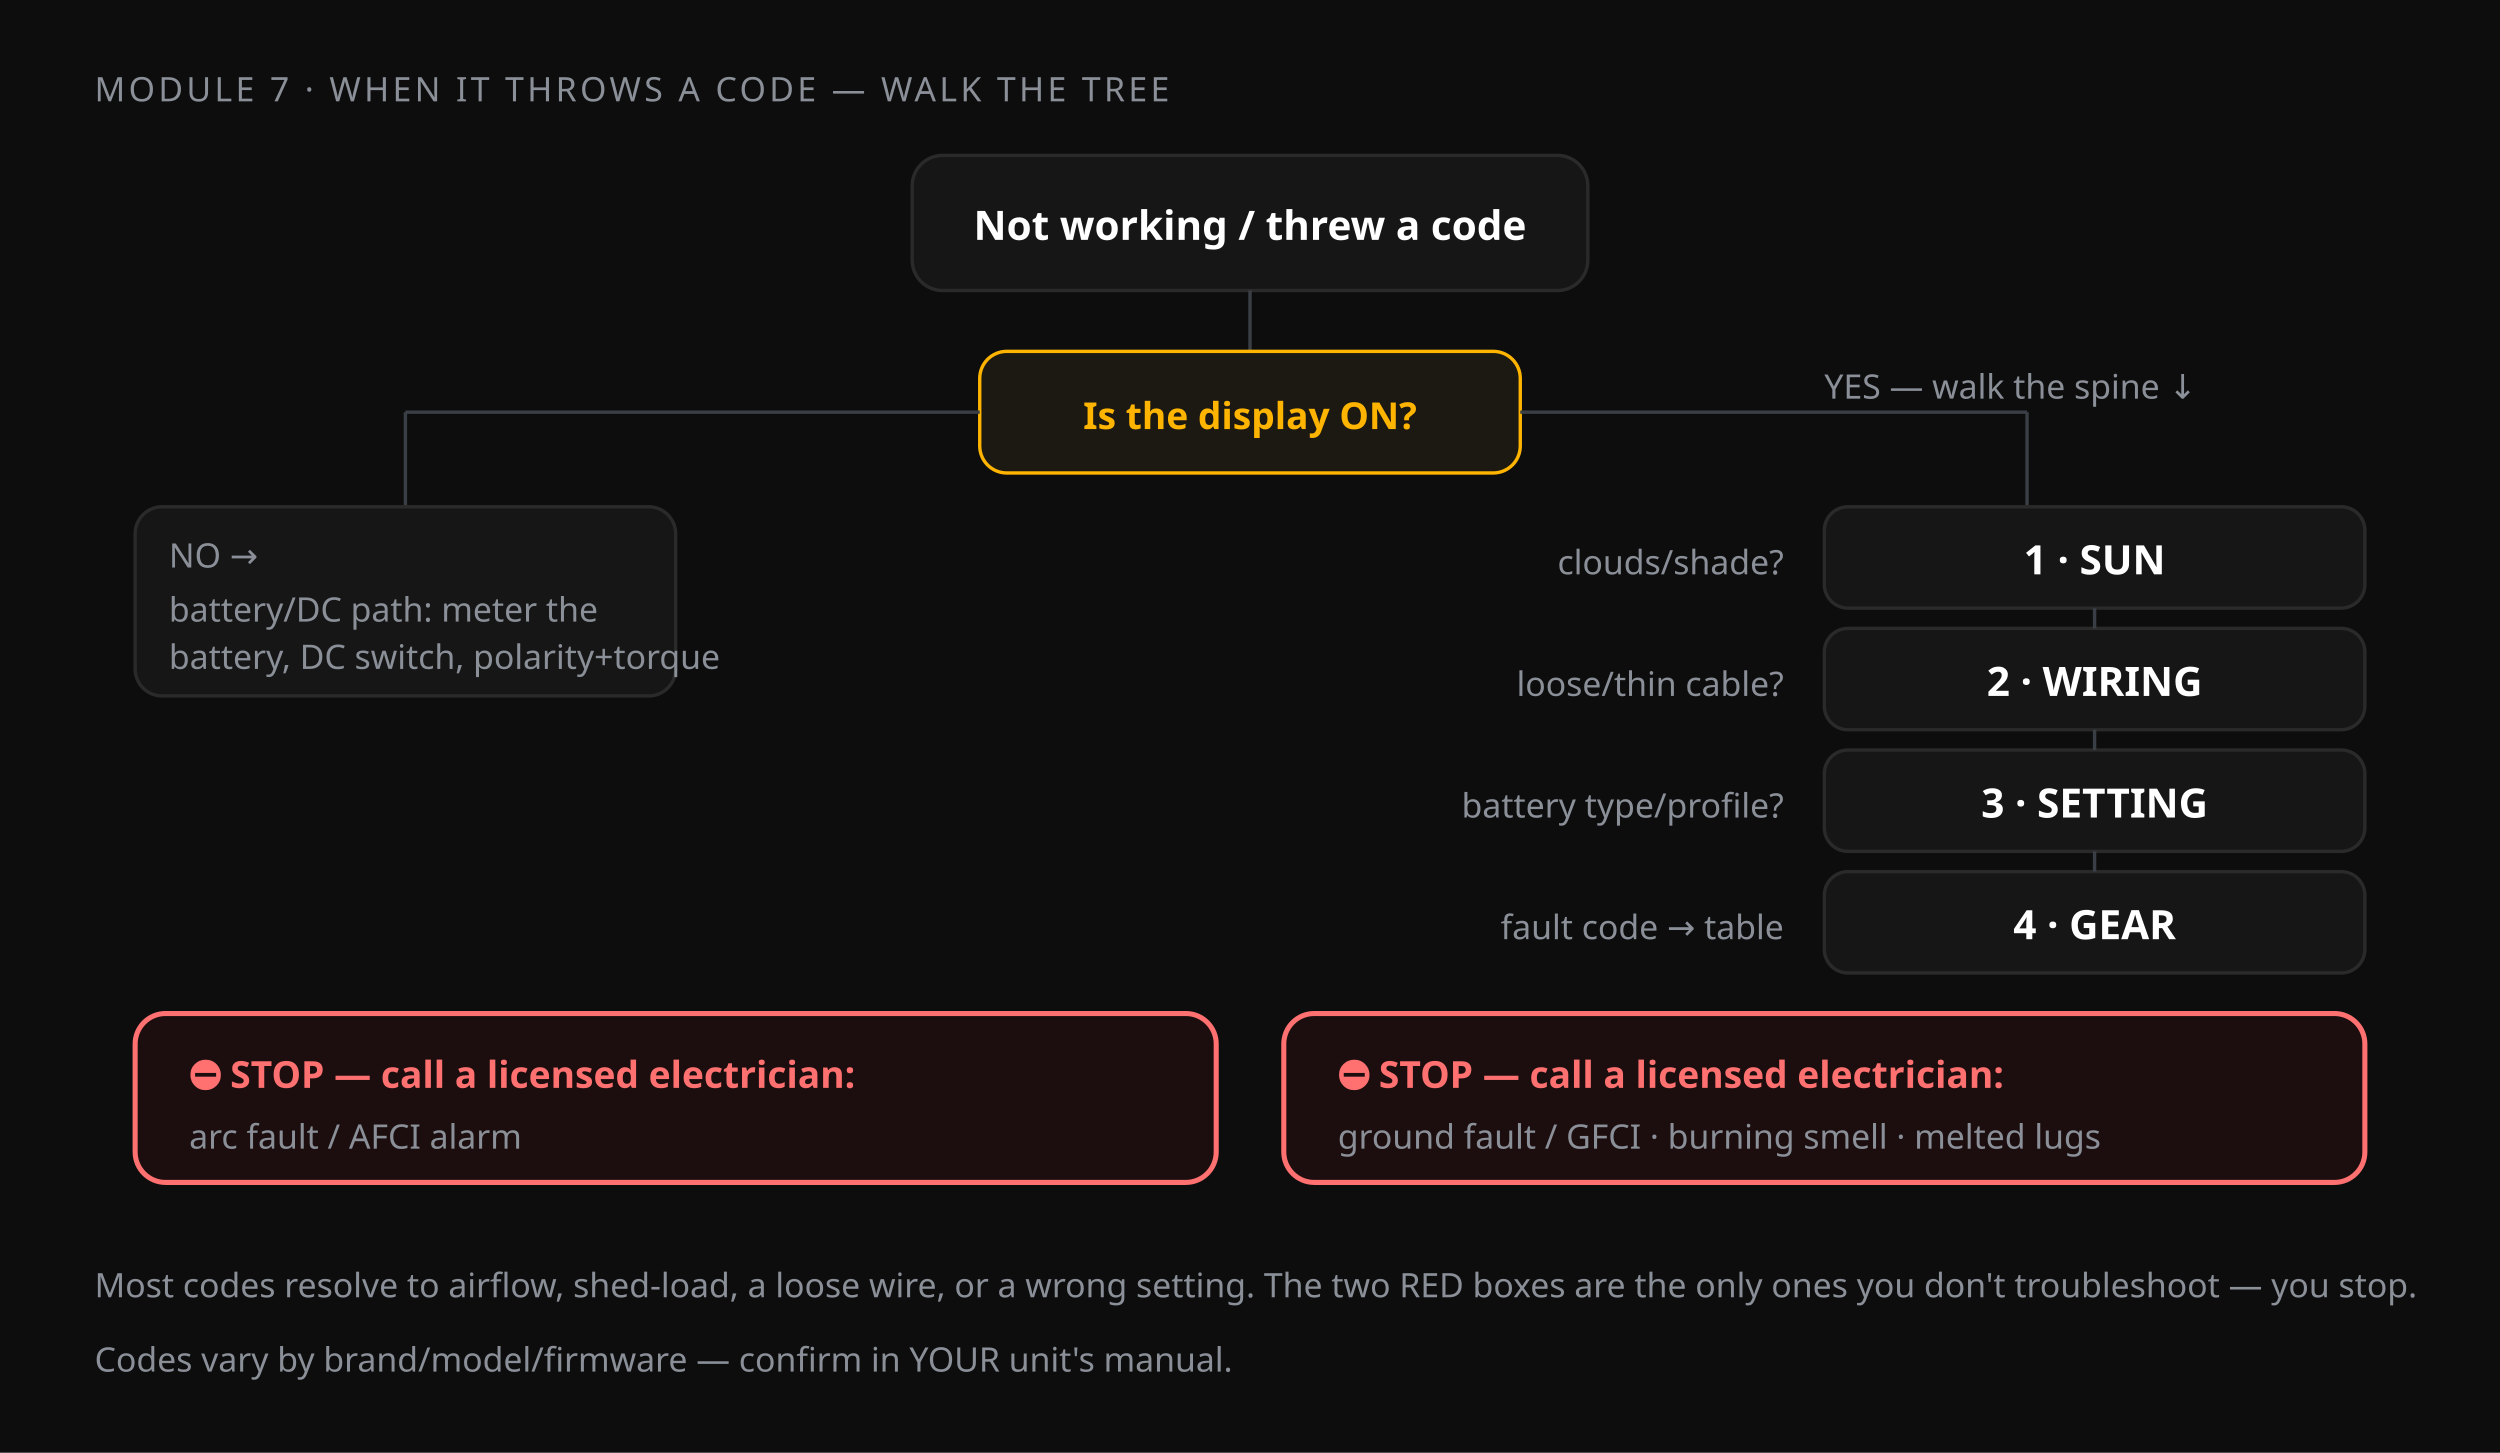
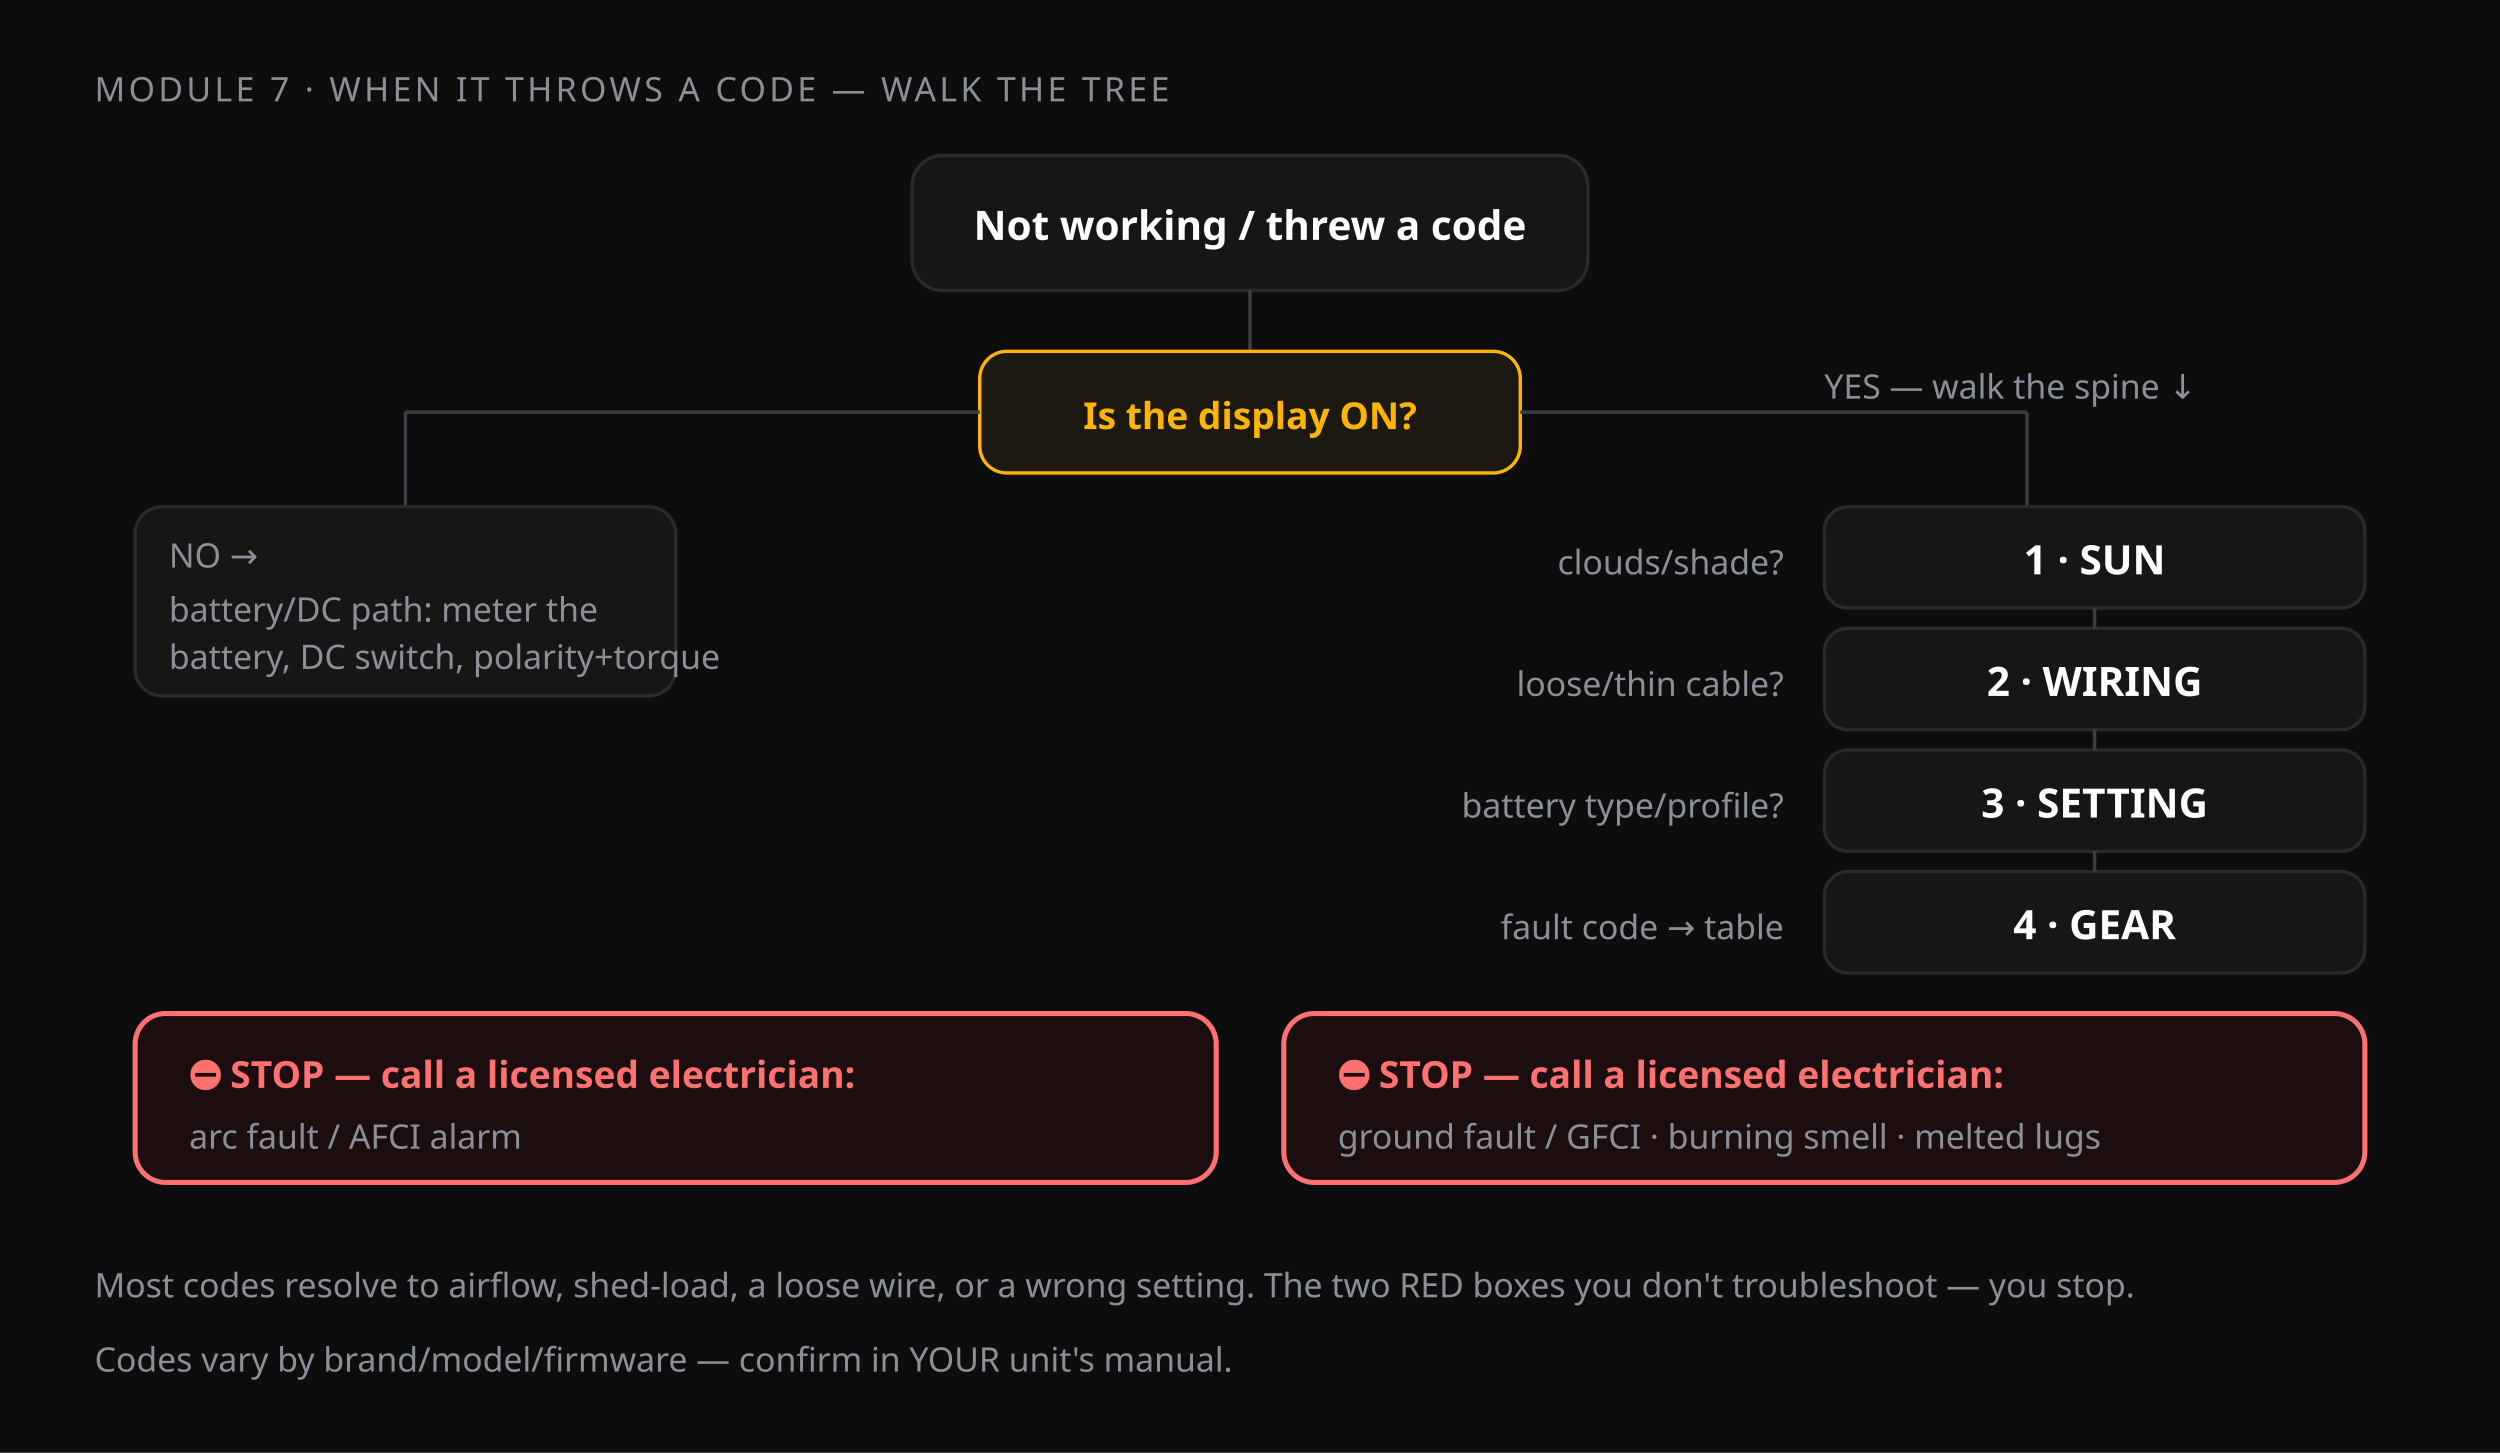
<svg xmlns="http://www.w3.org/2000/svg" viewBox="0 0 740 430" role="img" aria-labelledby="t">
  <style>text{font-family:'DM Sans',system-ui,sans-serif;fill:#fff}.lbl{font-size:10px;fill:#8a8f98;letter-spacing:.1em}.p{font-size:12px;font-weight:700;fill:#fff}.q{font-size:10px;fill:#8a8f98}.gate{font-size:11px;font-weight:700;fill:#ffb400}.red{font-size:11px;font-weight:700;fill:#ff7070}</style>
  <rect width="740" height="430" fill="#0d0d0d" />
  <text x="28" y="30" class="lbl">MODULE 7 · WHEN IT THROWS A CODE — WALK THE TREE</text>
  <rect x="270" y="46" width="200" height="40" rx="9" fill="#161616" stroke="#2a2a2a" />
  <text x="370" y="71" text-anchor="middle" class="p">Not working / threw a code</text>
  <line x1="370" y1="86" x2="370" y2="104" stroke="#3a3f46" />
  <rect x="290" y="104" width="160" height="36" rx="8" fill="#1c1812" stroke="#ffb400" />
  <text x="370" y="127" text-anchor="middle" class="gate">Is the display ON?</text>
  <line x1="290" y1="122" x2="120" y2="122" stroke="#3a3f46" />
  <line x1="120" y1="122" x2="120" y2="150" stroke="#3a3f46" />
  <rect x="40" y="150" width="160" height="56" rx="8" fill="#161616" stroke="#2a2a2a" />
  <text x="50" y="168" class="q" fill="#ff9a9a">NO →</text>
  <text x="50" y="184" class="q">battery/DC path: meter the</text>
  <text x="50" y="198" class="q">battery, DC switch, polarity+torque</text>
  <line x1="450" y1="122" x2="600" y2="122" stroke="#3a3f46" />
  <line x1="600" y1="122" x2="600" y2="150" stroke="#3a3f46" />
  <text x="540" y="118" class="q">YES — walk the spine ↓</text>
  <g>
    <rect x="540" y="150" width="160" height="30" rx="7" fill="#161616" stroke="#2a2a2a" />
    <text x="620" y="170" text-anchor="middle" class="p">1 · SUN</text>
    <rect x="540" y="186" width="160" height="30" rx="7" fill="#161616" stroke="#2a2a2a" />
    <text x="620" y="206" text-anchor="middle" class="p">2 · WIRING</text>
    <rect x="540" y="222" width="160" height="30" rx="7" fill="#161616" stroke="#2a2a2a" />
    <text x="620" y="242" text-anchor="middle" class="p">3 · SETTING</text>
    <rect x="540" y="258" width="160" height="30" rx="7" fill="#161616" stroke="#2a2a2a" />
    <text x="620" y="278" text-anchor="middle" class="p">4 · GEAR</text>
    <line x1="620" y1="180" x2="620" y2="186" stroke="#3a3f46" />
    <line x1="620" y1="216" x2="620" y2="222" stroke="#3a3f46" />
    <line x1="620" y1="252" x2="620" y2="258" stroke="#3a3f46" />
    <text x="528" y="170" text-anchor="end" class="q">clouds/shade?</text>
    <text x="528" y="206" text-anchor="end" class="q">loose/thin cable?</text>
    <text x="528" y="242" text-anchor="end" class="q">battery type/profile?</text>
    <text x="528" y="278" text-anchor="end" class="q">fault code → table</text>
  </g>
  <rect x="40" y="300" width="320" height="50" rx="9" fill="#1c0e0e" stroke="#ff7070" stroke-width="1.5" />
  <text x="56" y="322" class="red">⛔ STOP — call a licensed electrician:</text>
  <text x="56" y="340" class="q" fill="#ffb3b3">arc fault / AFCI alarm</text>
  <rect x="380" y="300" width="320" height="50" rx="9" fill="#1c0e0e" stroke="#ff7070" stroke-width="1.5" />
  <text x="396" y="322" class="red">⛔ STOP — call a licensed electrician:</text>
  <text x="396" y="340" class="q" fill="#ffb3b3">ground fault / GFCI · burning smell · melted lugs</text>
-   <text x="28" y="384" class="q">Most codes resolve to airflow, shed-load, a loose wire, or a wrong setting. The two RED boxes are the only ones you don't troubleshoot — you stop.</text>
+   <text x="28" y="384" class="q">Most codes resolve to airflow, shed-load, a loose wire, or a wrong setting. The two RED boxes you don't troubleshoot — you stop.</text>
  <text x="28" y="406" class="q" fill="#8a8f98">Codes vary by brand/model/firmware — confirm in YOUR unit's manual.</text>
</svg>
